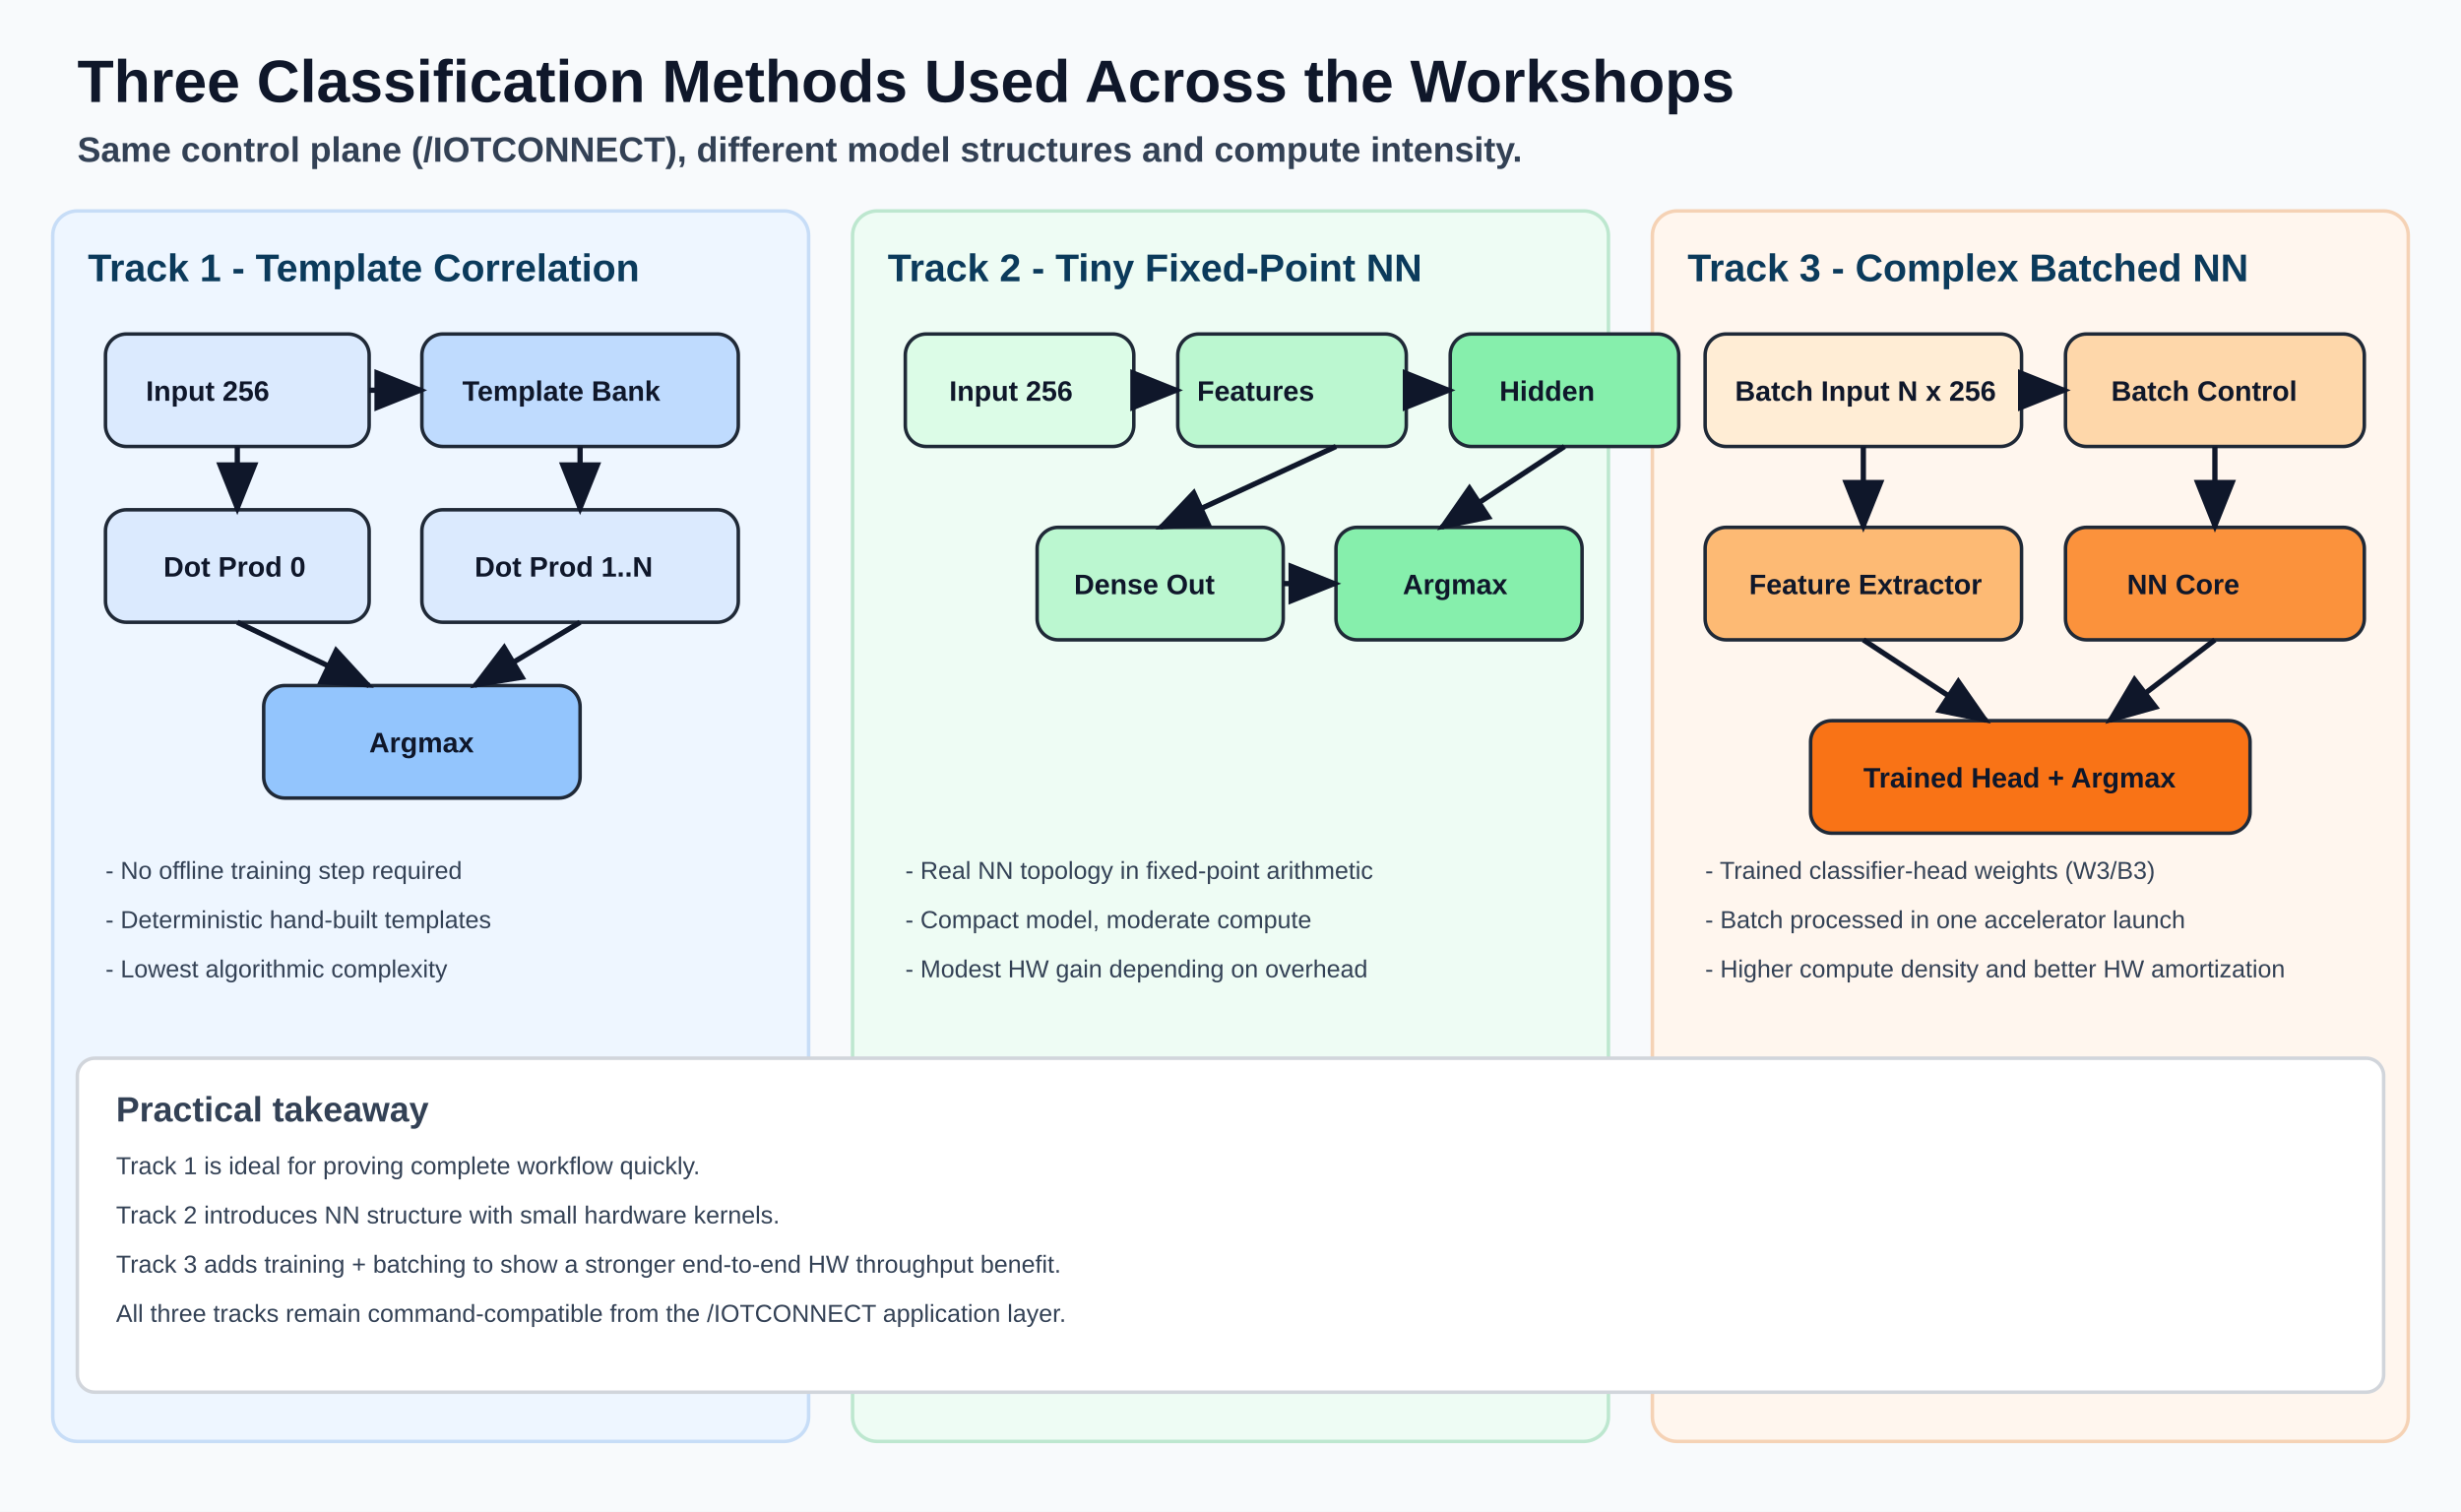
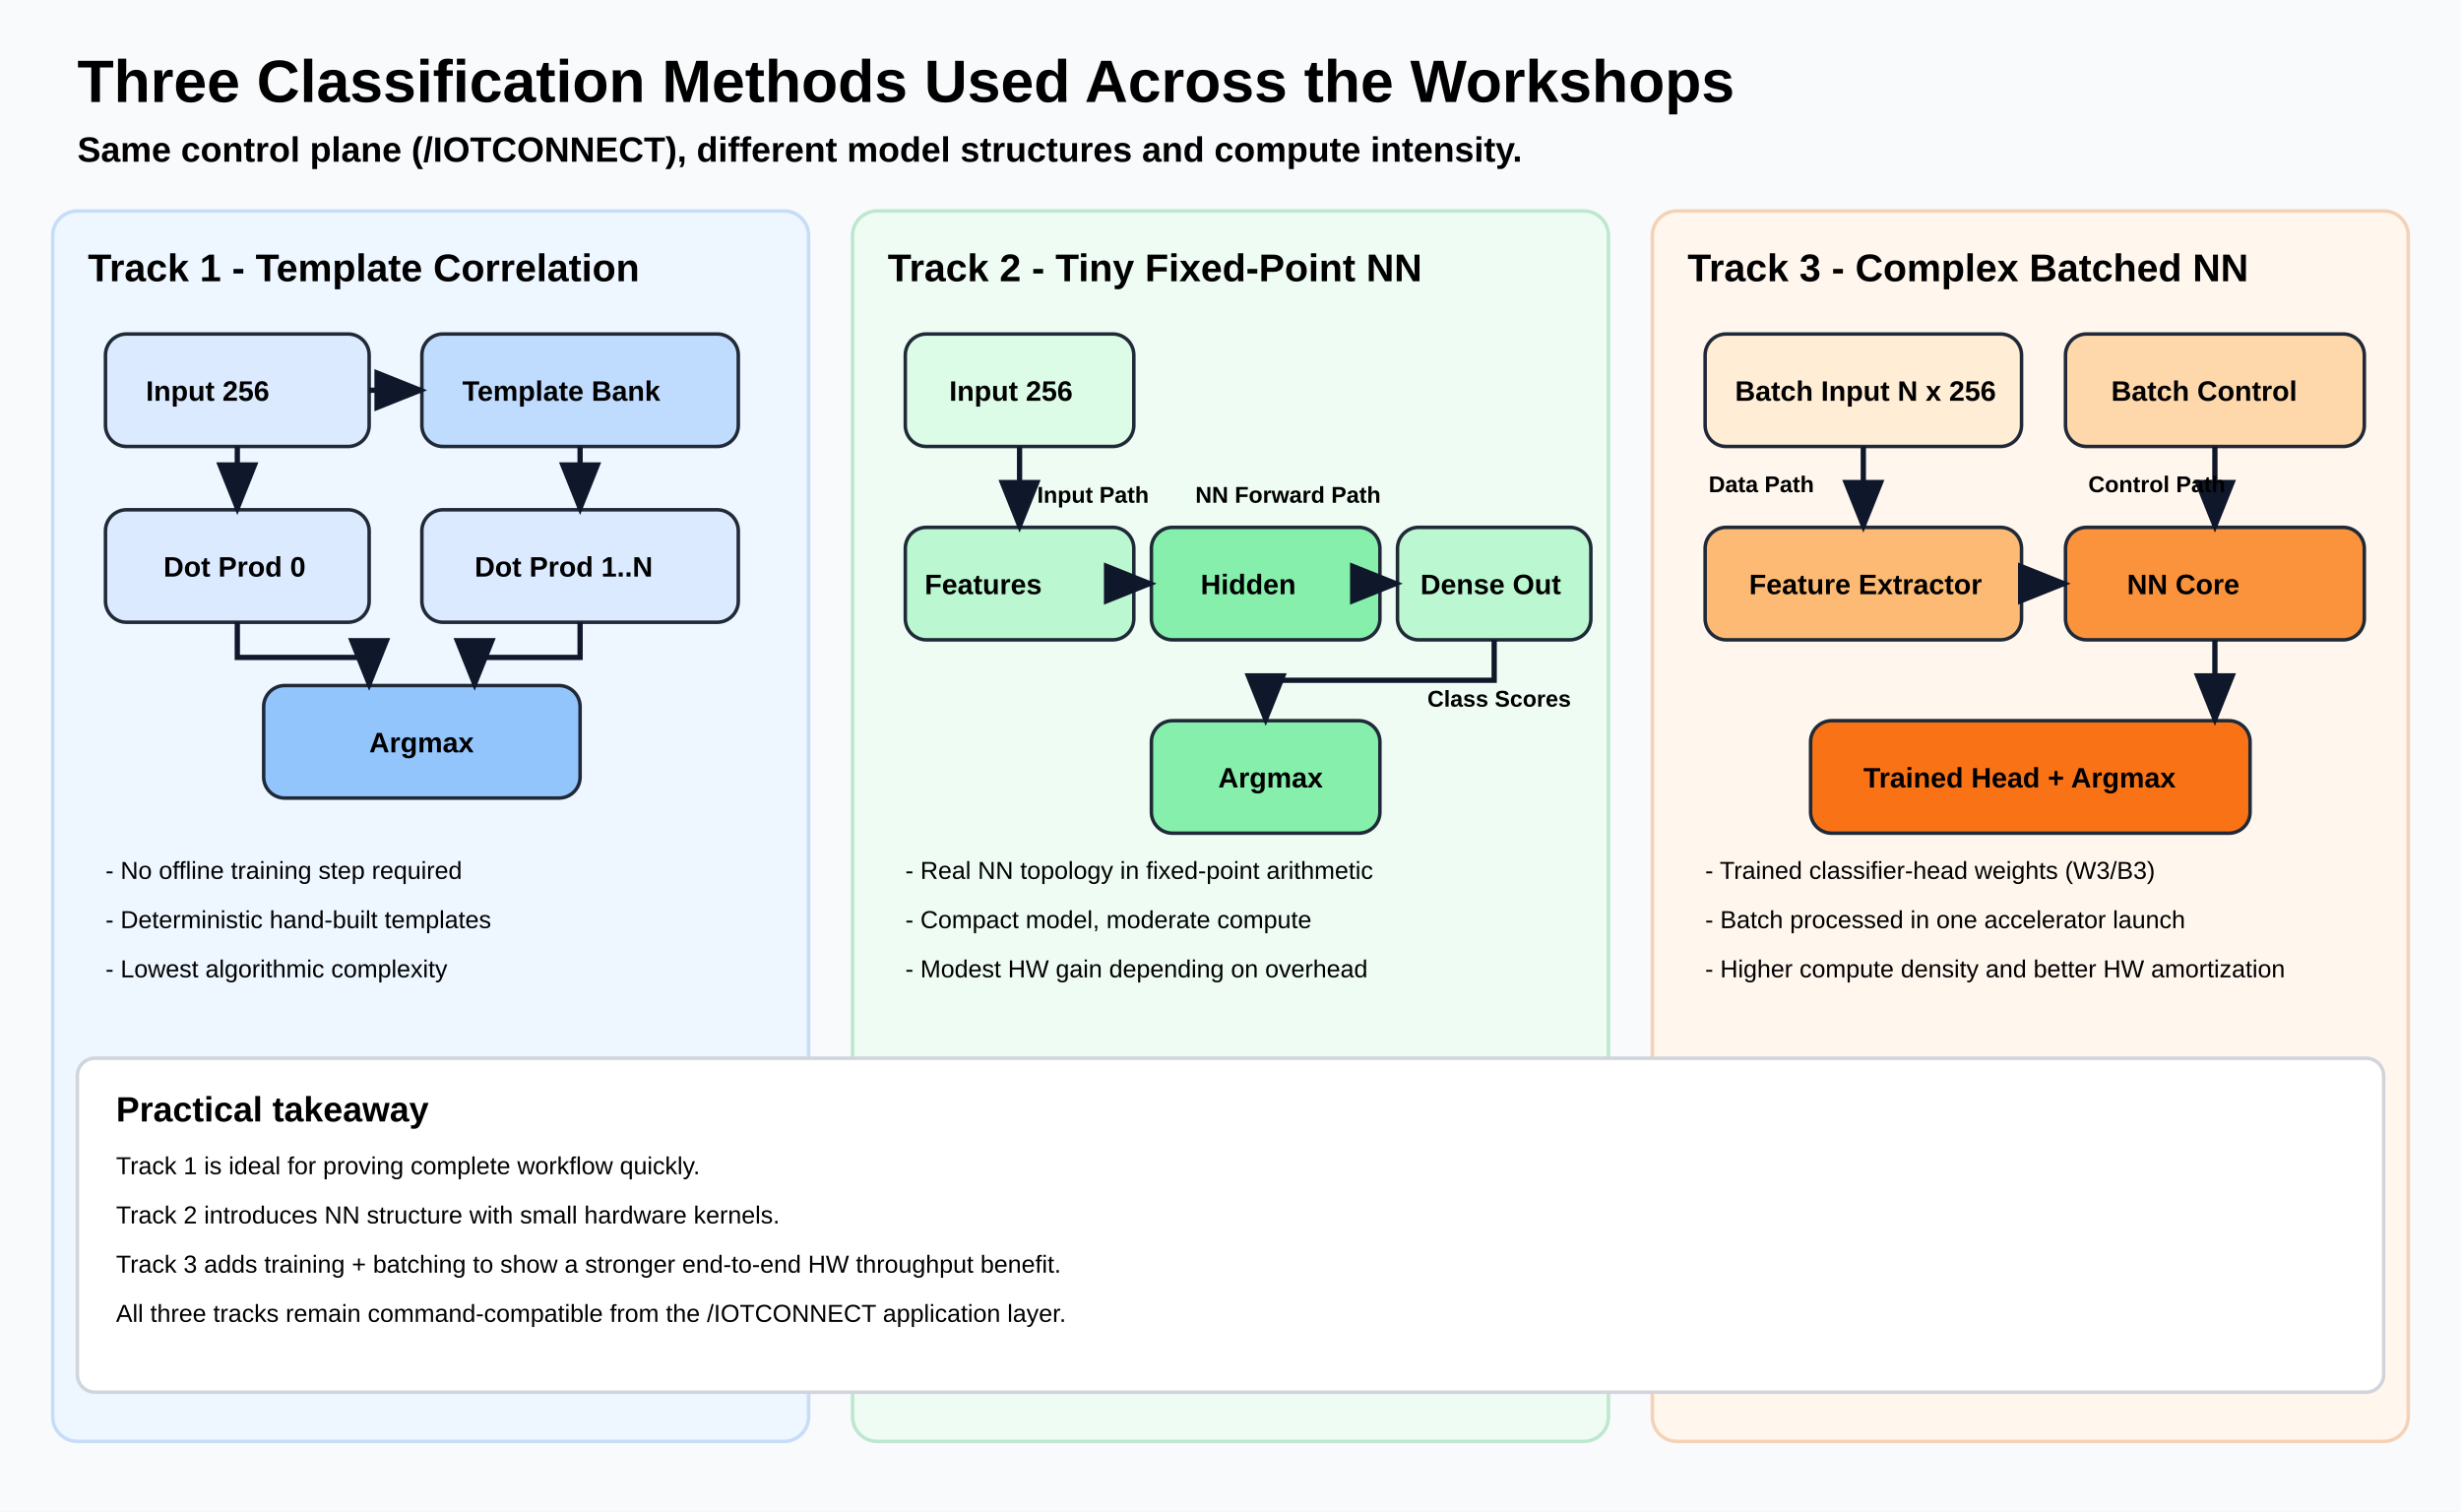
<svg xmlns="http://www.w3.org/2000/svg" width="1400" height="860" viewBox="0 0 1400 860">
  <defs>
    <style>
-       .title { font: 700 34px 'Segoe UI', Arial, sans-serif; fill: #0f172a; }
-       .subtitle { font: 600 20px 'Segoe UI', Arial, sans-serif; fill: #334155; }
-       .track { font: 700 22px 'Segoe UI', Arial, sans-serif; fill: #0b3a5b; }
-       .label { font: 600 16px 'Segoe UI', Arial, sans-serif; fill: #0f172a; }
-       .small { font: 500 14px 'Segoe UI', Arial, sans-serif; fill: #334155; }
+       .title { font: 700 34px 'Segoe UI', Arial, sans-serif; fill: #000000; }
+       .subtitle { font: 600 20px 'Segoe UI', Arial, sans-serif; fill: #000000; }
+       .track { font: 700 22px 'Segoe UI', Arial, sans-serif; fill: #000000; }
+       .label { font: 600 16px 'Segoe UI', Arial, sans-serif; fill: #000000; }
+       .small { font: 500 14px 'Segoe UI', Arial, sans-serif; fill: #000000; }
+       .pathnote { font: 600 13px 'Segoe UI', Arial, sans-serif; fill: #000000; }
      .box { stroke: #1f2937; stroke-width: 2; rx: 12; ry: 12; }
      .arrow { stroke: #0f172a; stroke-width: 3; fill: none; marker-end: url(#arrow); }
    </style>
    <marker id="arrow" markerWidth="10" markerHeight="8" refX="9" refY="4" orient="auto">
      <path d="M0,0 L10,4 L0,8 z" fill="#0f172a" />
    </marker>
  </defs>
  <rect x="0" y="0" width="1400" height="860" fill="#f8fafc" />
  <text x="44" y="58" class="title">Three Classification Methods Used Across the Workshops</text>
  <text x="44" y="92" class="subtitle">Same control plane (/IOTCONNECT), different model structures and compute intensity.</text>
  <rect x="30" y="120" width="430" height="700" fill="#eef6ff" stroke="#c7ddf7" stroke-width="2" rx="14" />
  <rect x="485" y="120" width="430" height="700" fill="#eefcf4" stroke="#bde7cf" stroke-width="2" rx="14" />
  <rect x="940" y="120" width="430" height="700" fill="#fff6ee" stroke="#f5d2b5" stroke-width="2" rx="14" />
  <text x="50" y="160" class="track">Track 1 - Template Correlation</text>
  <rect class="box" x="60" y="190" width="150" height="64" fill="#dbeafe" />
  <text x="83" y="228" class="label">Input 256</text>
  <rect class="box" x="240" y="190" width="180" height="64" fill="#bfdbfe" />
  <text x="263" y="228" class="label">Template Bank</text>
  <rect class="box" x="60" y="290" width="150" height="64" fill="#dbeafe" />
  <text x="93" y="328" class="label">Dot Prod 0</text>
  <rect class="box" x="240" y="290" width="180" height="64" fill="#dbeafe" />
  <text x="270" y="328" class="label">Dot Prod 1..N</text>
  <rect class="box" x="150" y="390" width="180" height="64" fill="#93c5fd" />
  <text x="210" y="428" class="label">Argmax</text>
  <line class="arrow" x1="210" y1="222" x2="240" y2="222" />
  <line class="arrow" x1="135" y1="254" x2="135" y2="290" />
  <line class="arrow" x1="330" y1="254" x2="330" y2="290" />
-   <line class="arrow" x1="135" y1="354" x2="210" y2="390" />
-   <line class="arrow" x1="330" y1="354" x2="270" y2="390" />
+   <polyline class="arrow" points="135,354 135,374 210,374 210,390" />
+   <polyline class="arrow" points="330,354 330,374 270,374 270,390" />
  <text x="60" y="500" class="small">- No offline training step required</text>
  <text x="60" y="528" class="small">- Deterministic hand-built templates</text>
  <text x="60" y="556" class="small">- Lowest algorithmic complexity</text>
  <text x="505" y="160" class="track">Track 2 - Tiny Fixed-Point NN</text>
  <rect class="box" x="515" y="190" width="130" height="64" fill="#dcfce7" />
  <text x="540" y="228" class="label">Input 256</text>
-   <rect class="box" x="670" y="190" width="130" height="64" fill="#bbf7d0" />
-   <text x="681" y="228" class="label">Features</text>
-   <rect class="box" x="825" y="190" width="130" height="64" fill="#86efac" />
-   <text x="853" y="228" class="label">Hidden</text>
-   <rect class="box" x="590" y="300" width="140" height="64" fill="#bbf7d0" />
-   <text x="611" y="338" class="label">Dense Out</text>
-   <rect class="box" x="760" y="300" width="140" height="64" fill="#86efac" />
-   <text x="798" y="338" class="label">Argmax</text>
-   <line class="arrow" x1="645" y1="222" x2="670" y2="222" />
-   <line class="arrow" x1="800" y1="222" x2="825" y2="222" />
-   <line class="arrow" x1="890" y1="254" x2="820" y2="300" />
-   <line class="arrow" x1="760" y1="254" x2="660" y2="300" />
-   <line class="arrow" x1="730" y1="332" x2="760" y2="332" />
+   <rect class="box" x="515" y="300" width="130" height="64" fill="#bbf7d0" />
+   <text x="526" y="338" class="label">Features</text>
+   <rect class="box" x="655" y="300" width="130" height="64" fill="#86efac" />
+   <text x="683" y="338" class="label">Hidden</text>
+   <rect class="box" x="795" y="300" width="110" height="64" fill="#bbf7d0" />
+   <text x="808" y="338" class="label">Dense Out</text>
+   <rect class="box" x="655" y="410" width="130" height="64" fill="#86efac" />
+   <text x="693" y="448" class="label">Argmax</text>
+   <line class="arrow" x1="580" y1="254" x2="580" y2="300" />
+   <line class="arrow" x1="645" y1="332" x2="655" y2="332" />
+   <line class="arrow" x1="785" y1="332" x2="795" y2="332" />
+   <polyline class="arrow" points="850,364 850,387 720,387 720,410" />
+   <text x="590" y="286" class="pathnote">Input Path</text>
+   <text x="680" y="286" class="pathnote">NN Forward Path</text>
+   <text x="812" y="402" class="pathnote">Class Scores</text>
  <text x="515" y="500" class="small">- Real NN topology in fixed-point arithmetic</text>
  <text x="515" y="528" class="small">- Compact model, moderate compute</text>
  <text x="515" y="556" class="small">- Modest HW gain depending on overhead</text>
  <text x="960" y="160" class="track">Track 3 - Complex Batched NN</text>
  <rect class="box" x="970" y="190" width="180" height="64" fill="#ffedd5" />
  <text x="987" y="228" class="label">Batch Input N x 256</text>
  <rect class="box" x="1175" y="190" width="170" height="64" fill="#fed7aa" />
  <text x="1201" y="228" class="label">Batch Control</text>
  <rect class="box" x="970" y="300" width="180" height="64" fill="#fdba74" />
  <text x="995" y="338" class="label">Feature Extractor</text>
  <rect class="box" x="1175" y="300" width="170" height="64" fill="#fb923c" />
  <text x="1210" y="338" class="label">NN Core</text>
  <rect class="box" x="1030" y="410" width="250" height="64" fill="#f97316" />
  <text x="1060" y="448" class="label">Trained Head + Argmax</text>
-   <line class="arrow" x1="1150" y1="222" x2="1175" y2="222" />
  <line class="arrow" x1="1060" y1="254" x2="1060" y2="300" />
+   <line class="arrow" x1="1150" y1="332" x2="1175" y2="332" />
+   <line class="arrow" x1="1260" y1="364" x2="1260" y2="410" />
  <line class="arrow" x1="1260" y1="254" x2="1260" y2="300" />
-   <line class="arrow" x1="1060" y1="364" x2="1130" y2="410" />
-   <line class="arrow" x1="1260" y1="364" x2="1200" y2="410" />
+   <text x="972" y="280" class="pathnote">Data Path</text>
+   <text x="1188" y="280" class="pathnote">Control Path</text>
  <text x="970" y="500" class="small">- Trained classifier-head weights (W3/B3)</text>
  <text x="970" y="528" class="small">- Batch processed in one accelerator launch</text>
  <text x="970" y="556" class="small">- Higher compute density and better HW amortization</text>
  <rect x="44" y="602" width="1312" height="190" fill="#ffffff" stroke="#d1d5db" stroke-width="2" rx="10" />
  <text x="66" y="638" class="subtitle">Practical takeaway</text>
  <text x="66" y="668" class="small">Track 1 is ideal for proving complete workflow quickly.</text>
  <text x="66" y="696" class="small">Track 2 introduces NN structure with small hardware kernels.</text>
  <text x="66" y="724" class="small">Track 3 adds training + batching to show a stronger end-to-end HW throughput benefit.</text>
  <text x="66" y="752" class="small">All three tracks remain command-compatible from the /IOTCONNECT application layer.</text>
</svg>
